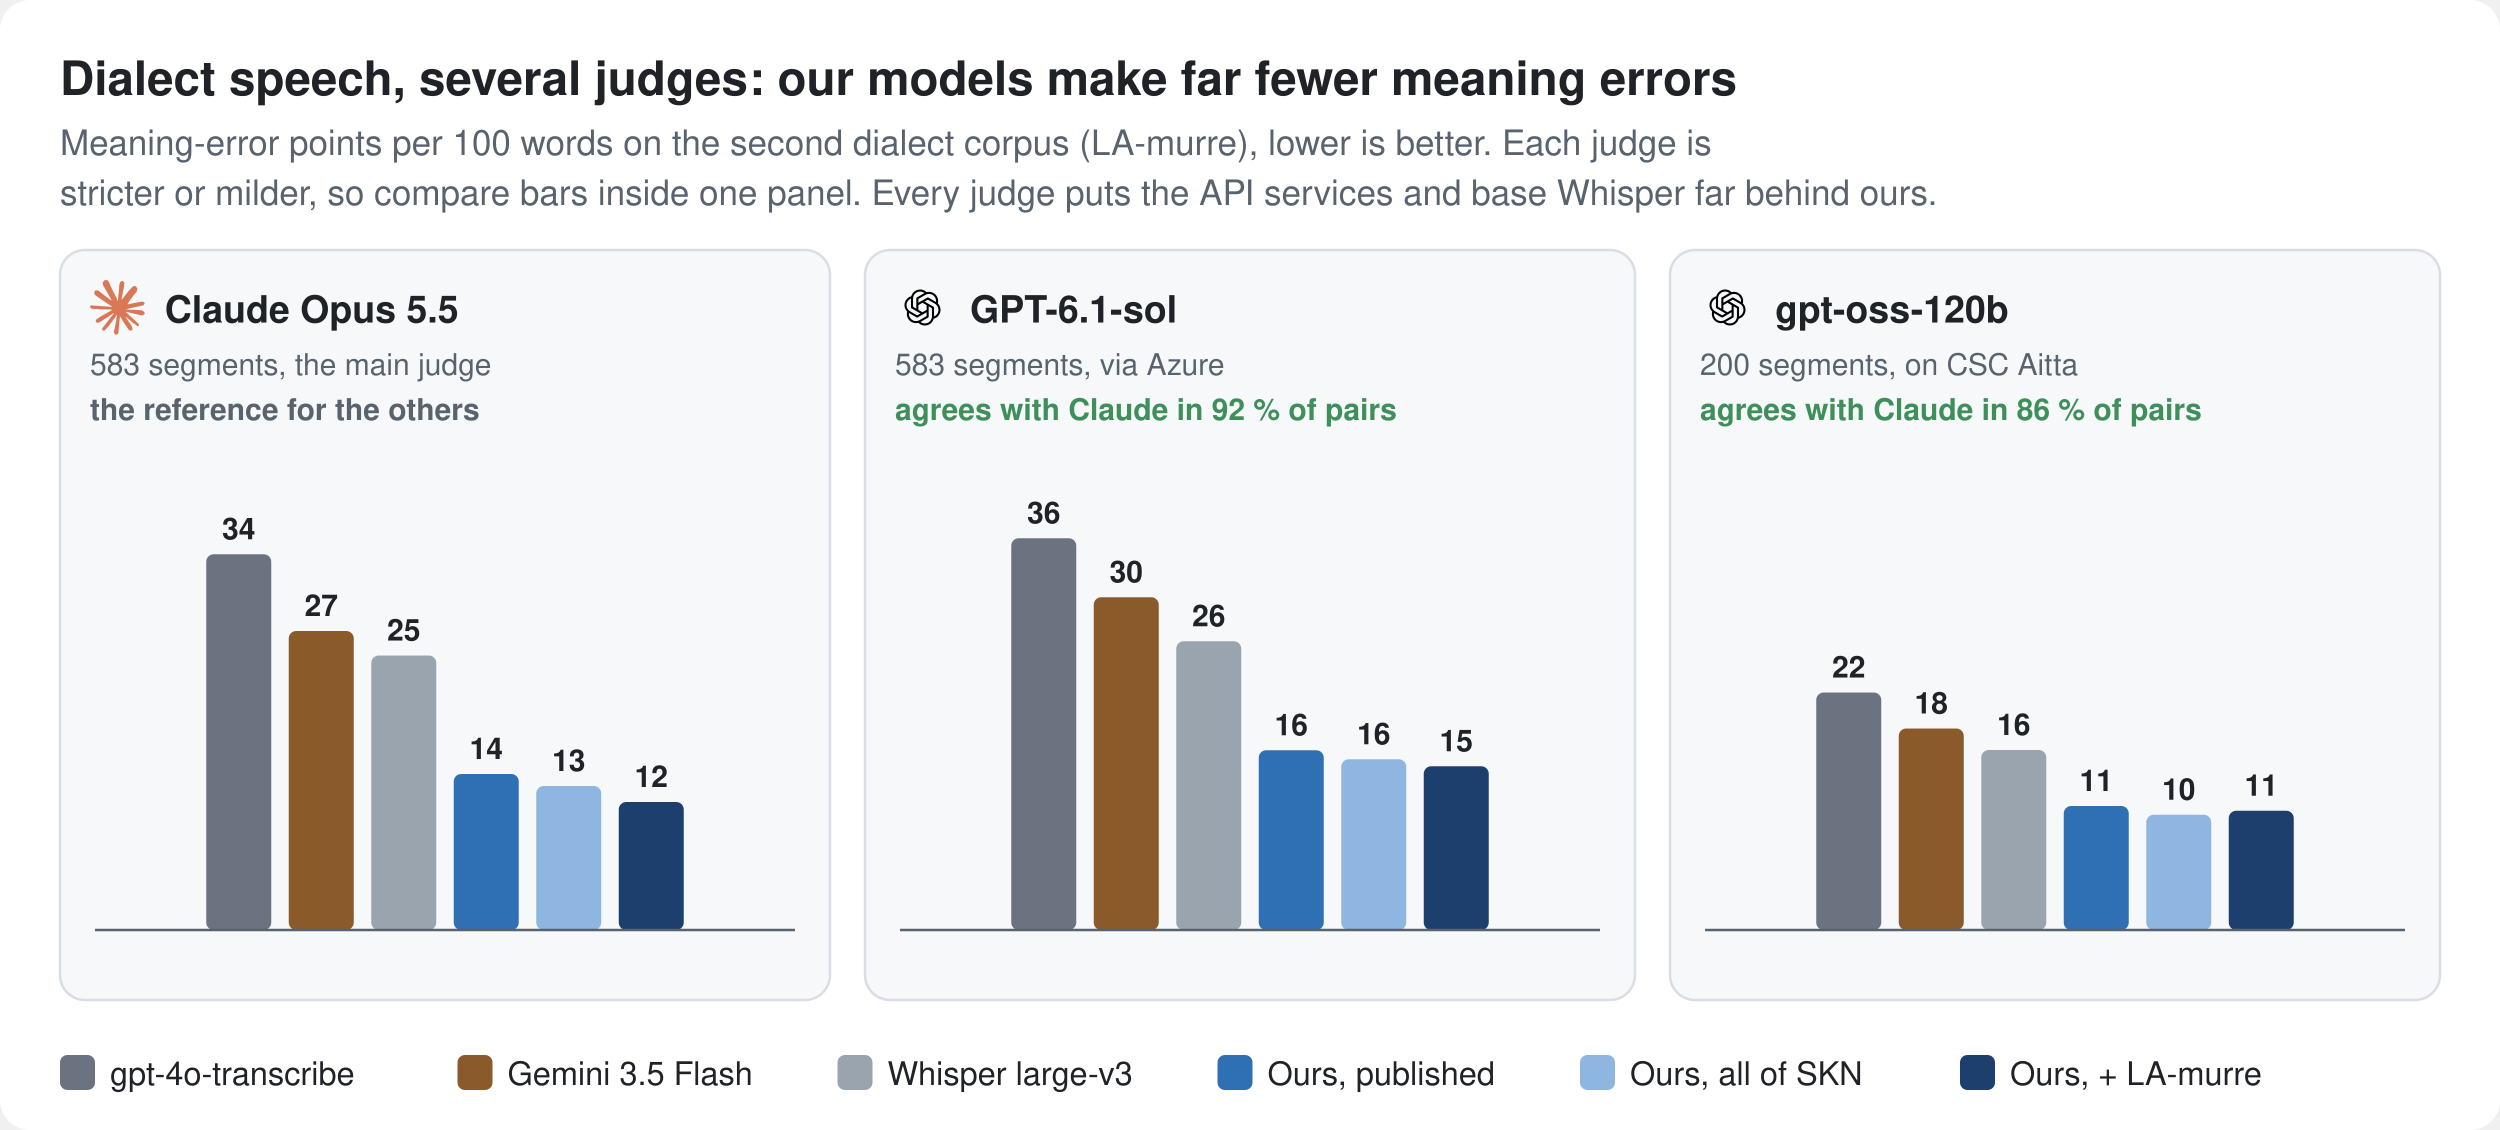
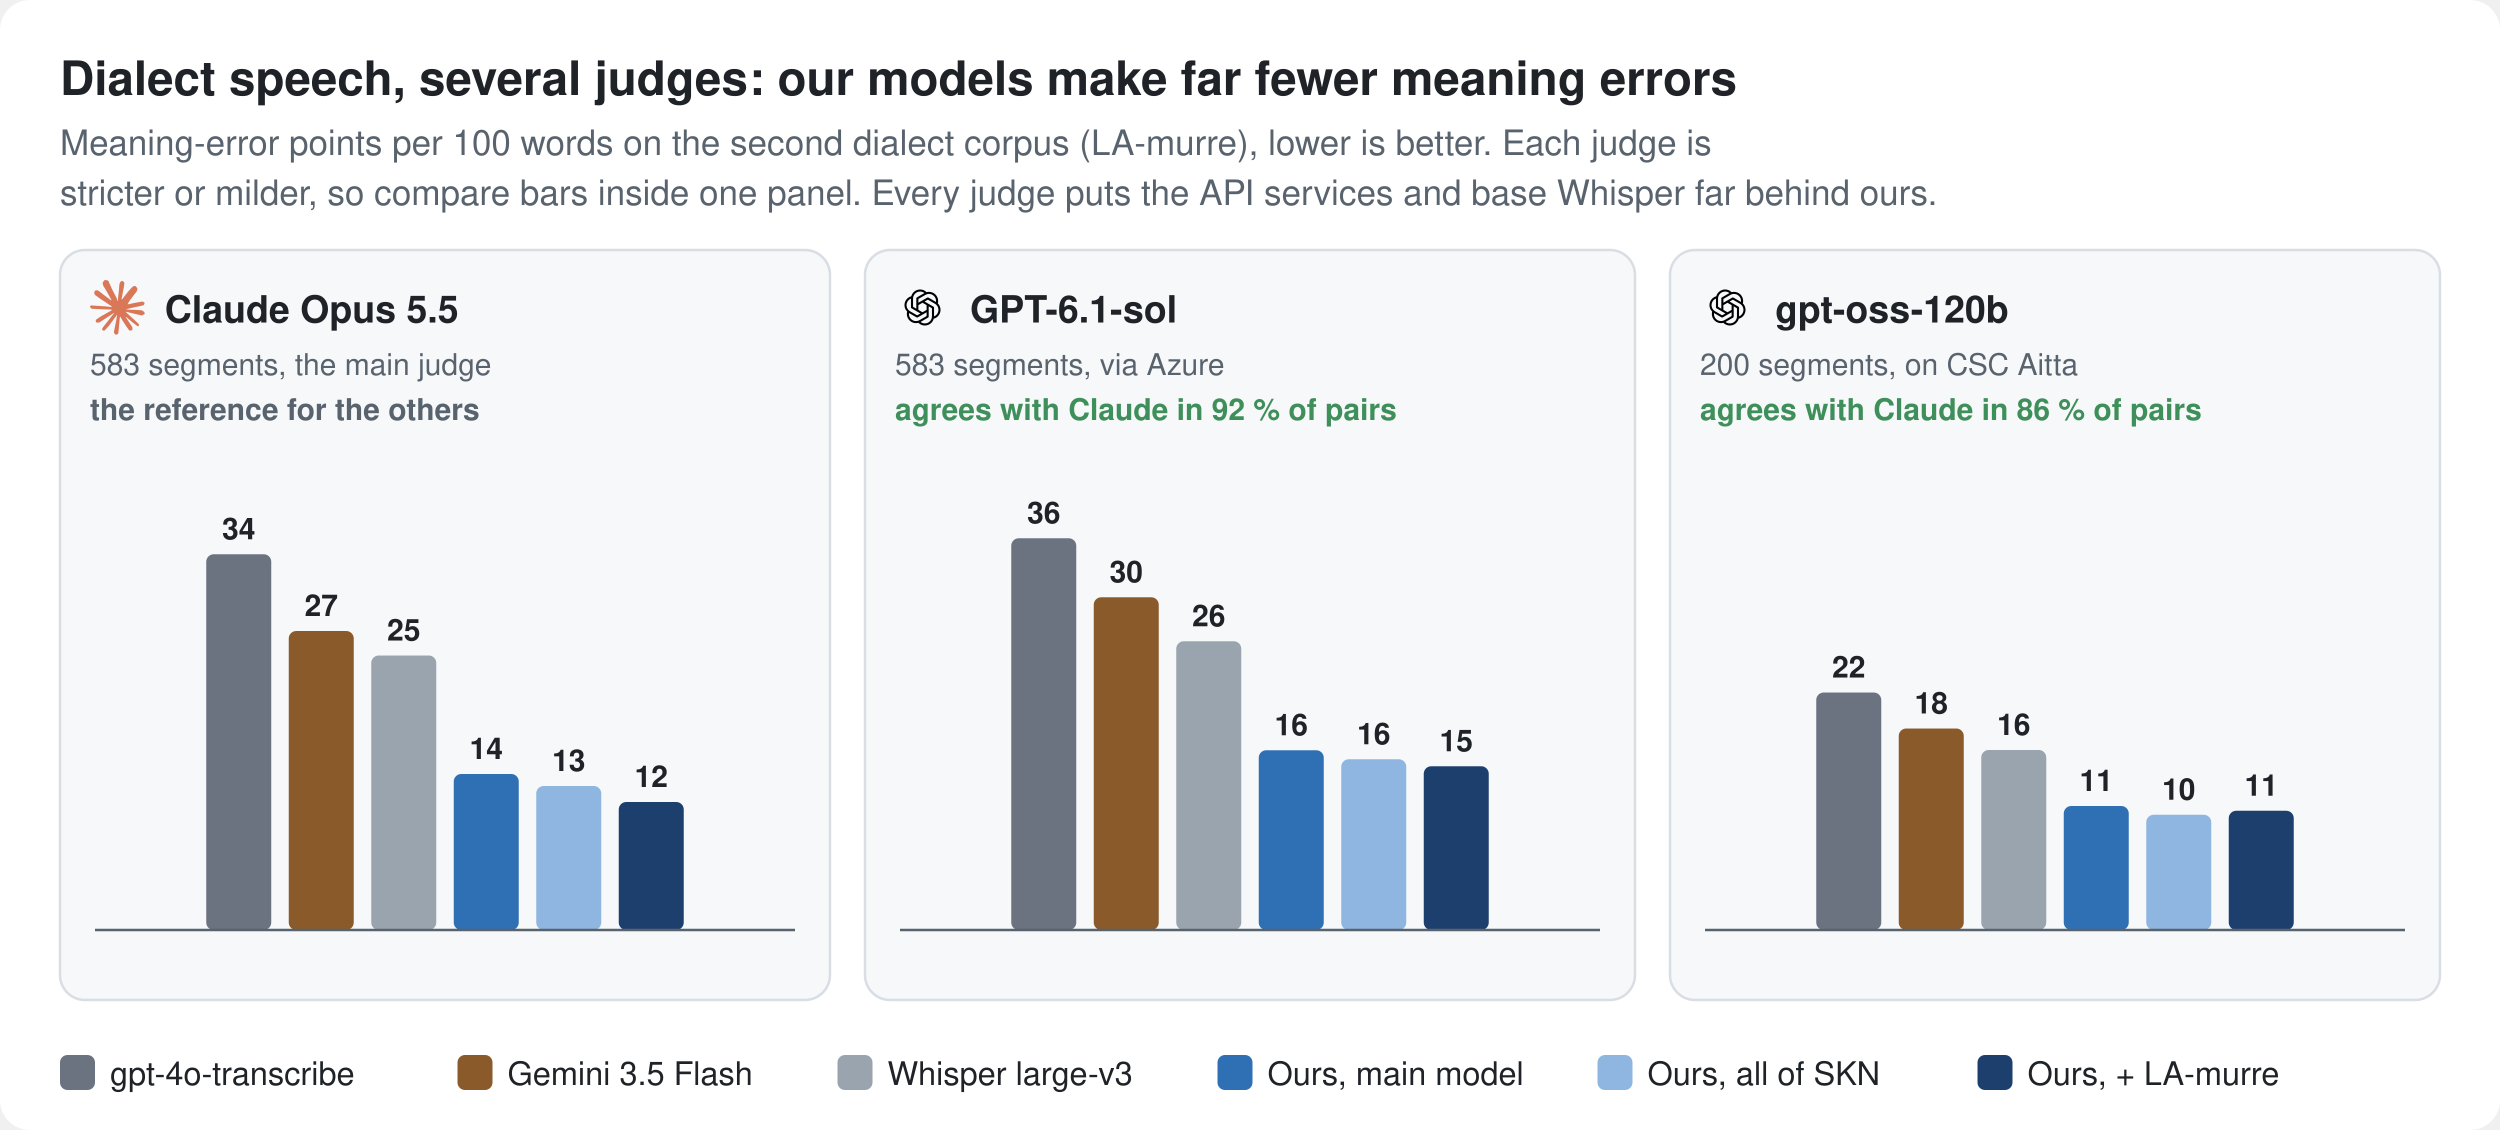
<svg xmlns="http://www.w3.org/2000/svg" viewBox="0 0 1000 452" width="1000" height="452" font-family="system-ui, -apple-system, Segoe UI, Helvetica, Arial, sans-serif" role="img" aria-label="Blind LLM judges on LA-murre: gpt-4o-transcribe, Gemini 3.5 Flash and base Whisper far behind our three fine-tuned models">
  <rect width="1000" height="452" rx="12" fill="#ffffff" />
  <text x="24.0" y="38.0" font-size="19" font-weight="700" fill="#1f2328" text-anchor="start">Dialect speech, several judges: our models make far fewer meaning errors</text>
  <text x="24.0" y="62.0" font-size="14" font-weight="400" fill="#59636e" text-anchor="start">Meaning-error points per 100 words on the second dialect corpus (LA-murre), lower is better. Each judge is</text>
  <text x="24.0" y="82.0" font-size="14" font-weight="400" fill="#59636e" text-anchor="start">stricter or milder, so compare bars inside one panel. Every judge puts the API services and base Whisper far behind ours.</text>
  <rect x="24.0" y="100" width="308.0" height="300" rx="10" fill="#f6f8fa" stroke="#d8dee4" />
  <svg x="36.0" y="112.0" width="21.9" height="22.0" viewBox="0 0 256 257">
    <path fill="#D97757" d="m50.228 170.321 50.357-28.257.843-2.463-.843-1.361h-2.462l-8.426-.518-28.775-.778-24.952-1.037-24.175-1.296-6.092-1.297L0 125.796l.583-3.759 5.12-3.434 7.324.648 16.202 1.101 24.304 1.685 17.629 1.037 26.118 2.722h4.148l.583-1.685-1.426-1.037-1.101-1.037-25.147-17.045-27.22-18.017-14.258-10.37-7.713-5.25-3.888-4.925-1.685-10.758 7-7.713 9.397.649 2.398.648 9.527 7.323 20.35 15.75L94.817 91.9l3.889 3.24 1.555-1.102.195-.777-1.75-2.917-14.453-26.118-15.425-26.572-6.87-11.018-1.814-6.61c-.648-2.723-1.102-4.991-1.102-7.778l7.972-10.823L71.42 0 82.05 1.426l4.472 3.888 6.61 15.101 10.694 23.786 16.591 32.34 4.861 9.592 2.592 8.879.973 2.722h1.685v-1.556l1.36-18.211 2.528-22.36 2.463-28.776.843-8.1 4.018-9.722 7.971-5.25 6.222 2.981 5.12 7.324-.713 4.73-3.046 19.768-5.962 30.98-3.889 20.739h2.268l2.593-2.593 10.499-13.934 17.628-22.036 7.778-8.749 9.073-9.657 5.833-4.601h11.018l8.1 12.055-3.628 12.443-11.342 14.388-9.398 12.184-13.48 18.147-8.426 14.518.778 1.166 2.01-.194 30.46-6.481 16.462-2.982 19.637-3.37 8.88 4.148.971 4.213-3.5 8.62-20.998 5.184-24.628 4.926-36.682 8.685-.454.324.519.648 16.526 1.555 7.065.389h17.304l32.21 2.398 8.426 5.574 5.055 6.805-.843 5.184-12.962 6.611-17.498-4.148-40.83-9.721-14-3.5h-1.944v1.167l11.666 11.406 21.387 19.314 26.767 24.887 1.36 6.157-3.434 4.86-3.63-.518-23.526-17.693-9.073-7.972-20.545-17.304h-1.36v1.814l4.73 6.935 25.017 37.59 1.296 11.536-1.814 3.76-6.481 2.268-7.13-1.297-14.647-20.544-15.1-23.138-12.185-20.739-1.49.843-7.194 77.448-3.37 3.953-7.778 2.981-6.48-4.925-3.436-7.972 3.435-15.749 4.148-20.544 3.37-16.333 3.046-20.285 1.815-6.74-.13-.454-1.49.194-15.295 20.999-23.267 31.433-18.406 19.702-4.407 1.75-7.648-3.954.713-7.064 4.277-6.286 25.47-32.405 15.36-20.092 9.917-11.6-.065-1.686h-.583L44.07 198.125l-12.055 1.555-5.185-4.86.648-7.972 2.463-2.593 20.35-13.999-.064.065Z" />
  </svg>
  <text x="65.9" y="129.0" font-size="15" font-weight="700" fill="#1f2328" text-anchor="start">Claude Opus 5.5</text>
  <text x="36.0" y="150.0" font-size="12" font-weight="400" fill="#59636e" text-anchor="start">583 segments, the main judge</text>
  <text x="36.0" y="168.0" font-size="12" font-weight="700" fill="#59636e" text-anchor="start">the reference for the others</text>
  <rect x="82.5" y="221.7" width="26" height="150.3" rx="3" fill="#6b7280" />
  <text x="95.5" y="215.7" font-size="12" font-weight="700" fill="#1f2328" text-anchor="middle">34</text>
  <rect x="115.5" y="252.4" width="26" height="119.6" rx="3" fill="#8a5a2b" />
  <text x="128.5" y="246.4" font-size="12" font-weight="700" fill="#1f2328" text-anchor="middle">27</text>
  <rect x="148.5" y="262.2" width="26" height="109.8" rx="3" fill="#9aa4ae" />
  <text x="161.5" y="256.2" font-size="12" font-weight="700" fill="#1f2328" text-anchor="middle">25</text>
  <rect x="181.5" y="309.6" width="26" height="62.4" rx="3" fill="#2f6fb3" />
  <text x="194.5" y="303.6" font-size="12" font-weight="700" fill="#1f2328" text-anchor="middle">14</text>
  <rect x="214.5" y="314.4" width="26" height="57.6" rx="3" fill="#8fb6e0" />
  <text x="227.5" y="308.4" font-size="12" font-weight="700" fill="#1f2328" text-anchor="middle">13</text>
  <rect x="247.5" y="320.8" width="26" height="51.2" rx="3" fill="#1d3f6e" />
  <text x="260.5" y="314.8" font-size="12" font-weight="700" fill="#1f2328" text-anchor="middle">12</text>
  <line x1="38.0" y1="372" x2="318.0" y2="372" stroke="#59636e" />
  <rect x="346.0" y="100" width="308.0" height="300" rx="10" fill="#f6f8fa" stroke="#d8dee4" />
  <svg x="358.0" y="112.0" width="22.0" height="22.0" viewBox="0 0 611 611">
    <path fill-rule="evenodd" clip-rule="evenodd" d="M252.794 108.802C289.191 99.048 326.265 110.305 351.148 135.135C385.113 126.072 422.85 134.862 449.492 161.505C476.136 188.149 484.925 225.888 475.862 259.85V259.854C500.696 284.735 511.95 321.81 502.198 358.207C492.447 394.602 464.161 421.084 430.215 430.217C421.083 464.162 394.603 492.448 358.206 502.199C321.812 511.951 284.734 500.693 259.852 475.864C225.887 484.927 188.15 476.137 161.507 449.495C134.864 422.851 126.073 385.111 135.136 351.149C110.304 326.266 99.05 289.192 108.801 252.795C118.552 216.4 146.84 189.918 180.784 180.785C189.917 146.841 216.396 118.553 252.794 108.802ZM374.292 407.145C374.292 411.271 372.092 415.086 368.517 417.148L283.723 466.102C302.487 480.585 327.555 486.459 352.217 479.852C386.997 470.532 410.068 439.312 410.555 405.006V317.717C410.555 315.08 409.125 312.621 406.843 311.303L374.292 292.509V407.145ZM251.868 415.897C248.296 417.959 243.893 417.959 240.317 415.897L155.526 366.942C152.366 390.436 159.811 415.08 177.866 433.136H177.863C203.325 458.594 241.896 462.962 271.85 446.232L347.449 402.586C349.735 401.268 351.148 398.8 351.148 396.163V358.579L251.868 415.897ZM368.602 220.628C366.319 219.309 363.474 219.318 361.191 220.637L328.641 239.431L427.921 296.749C431.496 298.811 433.697 302.627 433.697 306.752V404.661C455.622 395.654 473.244 376.881 479.851 352.218C489.169 317.442 473.668 281.85 444.201 264.274L368.602 220.628ZM177.303 206.34C155.377 215.348 137.756 234.122 131.148 258.783C121.832 293.561 137.331 329.153 166.799 346.727L242.398 390.373C244.68 391.692 247.525 391.684 249.807 390.366L282.357 371.572L183.078 314.253C179.504 312.189 177.303 308.375 177.303 304.251V206.34ZM259.849 279.145V331.858L305.5 358.213L351.15 331.858V279.145L305.5 252.789L259.849 279.145ZM327.276 144.9C308.512 130.418 283.445 124.543 258.782 131.15C224.002 140.471 200.931 171.691 200.445 205.995V293.286C200.445 295.923 201.875 298.381 204.158 299.7L236.707 318.493V203.856C236.707 199.731 238.909 195.916 242.483 193.853L327.276 144.9ZM433.137 177.867C407.675 152.407 369.103 148.038 339.149 164.769L263.55 208.415C261.265 209.734 259.852 212.202 259.852 214.838V252.423L359.132 195.105C362.703 193.041 367.108 193.041 370.682 195.105L455.473 244.06C458.635 220.567 451.189 195.922 433.135 177.867H433.137Z" fill="black" />
  </svg>
  <text x="388.0" y="129.0" font-size="15" font-weight="700" fill="#1f2328" text-anchor="start">GPT-6.1-sol</text>
  <text x="358.0" y="150.0" font-size="12" font-weight="400" fill="#59636e" text-anchor="start">583 segments, via Azure</text>
  <text x="358.0" y="168.0" font-size="12" font-weight="700" fill="#3f8f5b" text-anchor="start">agrees with Claude in 92 % of pairs</text>
  <rect x="404.5" y="215.3" width="26" height="156.7" rx="3" fill="#6b7280" />
  <text x="417.5" y="209.3" font-size="12" font-weight="700" fill="#1f2328" text-anchor="middle">36</text>
  <rect x="437.5" y="238.9" width="26" height="133.1" rx="3" fill="#8a5a2b" />
  <text x="450.5" y="232.9" font-size="12" font-weight="700" fill="#1f2328" text-anchor="middle">30</text>
  <rect x="470.5" y="256.5" width="26" height="115.5" rx="3" fill="#9aa4ae" />
  <text x="483.5" y="250.5" font-size="12" font-weight="700" fill="#1f2328" text-anchor="middle">26</text>
  <rect x="503.5" y="300.1" width="26" height="71.9" rx="3" fill="#2f6fb3" />
  <text x="516.5" y="294.1" font-size="12" font-weight="700" fill="#1f2328" text-anchor="middle">16</text>
  <rect x="536.5" y="303.7" width="26" height="68.3" rx="3" fill="#8fb6e0" />
  <text x="549.5" y="297.7" font-size="12" font-weight="700" fill="#1f2328" text-anchor="middle">16</text>
  <rect x="569.5" y="306.5" width="26" height="65.5" rx="3" fill="#1d3f6e" />
  <text x="582.5" y="300.5" font-size="12" font-weight="700" fill="#1f2328" text-anchor="middle">15</text>
  <line x1="360.0" y1="372" x2="640.0" y2="372" stroke="#59636e" />
  <rect x="668.0" y="100" width="308.0" height="300" rx="10" fill="#f6f8fa" stroke="#d8dee4" />
  <svg x="680.0" y="112.0" width="22.0" height="22.0" viewBox="0 0 611 611">
    <path fill-rule="evenodd" clip-rule="evenodd" d="M252.794 108.802C289.191 99.048 326.265 110.305 351.148 135.135C385.113 126.072 422.85 134.862 449.492 161.505C476.136 188.149 484.925 225.888 475.862 259.85V259.854C500.696 284.735 511.95 321.81 502.198 358.207C492.447 394.602 464.161 421.084 430.215 430.217C421.083 464.162 394.603 492.448 358.206 502.199C321.812 511.951 284.734 500.693 259.852 475.864C225.887 484.927 188.15 476.137 161.507 449.495C134.864 422.851 126.073 385.111 135.136 351.149C110.304 326.266 99.05 289.192 108.801 252.795C118.552 216.4 146.84 189.918 180.784 180.785C189.917 146.841 216.396 118.553 252.794 108.802ZM374.292 407.145C374.292 411.271 372.092 415.086 368.517 417.148L283.723 466.102C302.487 480.585 327.555 486.459 352.217 479.852C386.997 470.532 410.068 439.312 410.555 405.006V317.717C410.555 315.08 409.125 312.621 406.843 311.303L374.292 292.509V407.145ZM251.868 415.897C248.296 417.959 243.893 417.959 240.317 415.897L155.526 366.942C152.366 390.436 159.811 415.08 177.866 433.136H177.863C203.325 458.594 241.896 462.962 271.85 446.232L347.449 402.586C349.735 401.268 351.148 398.8 351.148 396.163V358.579L251.868 415.897ZM368.602 220.628C366.319 219.309 363.474 219.318 361.191 220.637L328.641 239.431L427.921 296.749C431.496 298.811 433.697 302.627 433.697 306.752V404.661C455.622 395.654 473.244 376.881 479.851 352.218C489.169 317.442 473.668 281.85 444.201 264.274L368.602 220.628ZM177.303 206.34C155.377 215.348 137.756 234.122 131.148 258.783C121.832 293.561 137.331 329.153 166.799 346.727L242.398 390.373C244.68 391.692 247.525 391.684 249.807 390.366L282.357 371.572L183.078 314.253C179.504 312.189 177.303 308.375 177.303 304.251V206.34ZM259.849 279.145V331.858L305.5 358.213L351.15 331.858V279.145L305.5 252.789L259.849 279.145ZM327.276 144.9C308.512 130.418 283.445 124.543 258.782 131.15C224.002 140.471 200.931 171.691 200.445 205.995V293.286C200.445 295.923 201.875 298.381 204.158 299.7L236.707 318.493V203.856C236.707 199.731 238.909 195.916 242.483 193.853L327.276 144.9ZM433.137 177.867C407.675 152.407 369.103 148.038 339.149 164.769L263.55 208.415C261.265 209.734 259.852 212.202 259.852 214.838V252.423L359.132 195.105C362.703 193.041 367.108 193.041 370.682 195.105L455.473 244.06C458.635 220.567 451.189 195.922 433.135 177.867H433.137Z" fill="black" />
  </svg>
  <text x="710.0" y="129.0" font-size="15" font-weight="700" fill="#1f2328" text-anchor="start">gpt-oss-120b</text>
  <text x="680.0" y="150.0" font-size="12" font-weight="400" fill="#59636e" text-anchor="start">200 segments, on CSC Aitta</text>
  <text x="680.0" y="168.0" font-size="12" font-weight="700" fill="#3f8f5b" text-anchor="start">agrees with Claude in 86 % of pairs</text>
  <rect x="726.5" y="277.0" width="26" height="95.0" rx="3" fill="#6b7280" />
  <text x="739.5" y="271.0" font-size="12" font-weight="700" fill="#1f2328" text-anchor="middle">22</text>
  <rect x="759.5" y="291.4" width="26" height="80.6" rx="3" fill="#8a5a2b" />
  <text x="772.5" y="285.4" font-size="12" font-weight="700" fill="#1f2328" text-anchor="middle">18</text>
  <rect x="792.5" y="300.0" width="26" height="72.0" rx="3" fill="#9aa4ae" />
  <text x="805.5" y="294.0" font-size="12" font-weight="700" fill="#1f2328" text-anchor="middle">16</text>
  <rect x="825.5" y="322.4" width="26" height="49.6" rx="3" fill="#2f6fb3" />
  <text x="838.5" y="316.4" font-size="12" font-weight="700" fill="#1f2328" text-anchor="middle">11</text>
  <rect x="858.5" y="325.9" width="26" height="46.1" rx="3" fill="#8fb6e0" />
  <text x="871.5" y="319.9" font-size="12" font-weight="700" fill="#1f2328" text-anchor="middle">10</text>
  <rect x="891.5" y="324.3" width="26" height="47.7" rx="3" fill="#1d3f6e" />
  <text x="904.5" y="318.3" font-size="12" font-weight="700" fill="#1f2328" text-anchor="middle">11</text>
  <line x1="682.0" y1="372" x2="962.0" y2="372" stroke="#59636e" />
  <rect x="24" y="422" width="14" height="14" rx="3" fill="#6b7280" />
  <text x="44.0" y="434.0" font-size="13" font-weight="400" fill="#1f2328" text-anchor="start">gpt-4o-transcribe</text>
  <rect x="183.0" y="422" width="14" height="14" rx="3" fill="#8a5a2b" />
  <text x="203.0" y="434.0" font-size="13" font-weight="400" fill="#1f2328" text-anchor="start">Gemini 3.5 Flash</text>
  <rect x="335.0" y="422" width="14" height="14" rx="3" fill="#9aa4ae" />
  <text x="355.0" y="434.0" font-size="13" font-weight="400" fill="#1f2328" text-anchor="start">Whisper large-v3</text>
  <rect x="487.0" y="422" width="14" height="14" rx="3" fill="#2f6fb3" />
-   <text x="507.0" y="434.0" font-size="13" font-weight="400" fill="#1f2328" text-anchor="start">Ours, published</text>
-   <rect x="632.0" y="422" width="14" height="14" rx="3" fill="#8fb6e0" />
-   <text x="652.0" y="434.0" font-size="13" font-weight="400" fill="#1f2328" text-anchor="start">Ours, all of SKN</text>
-   <rect x="784.0" y="422" width="14" height="14" rx="3" fill="#1d3f6e" />
-   <text x="804.0" y="434.0" font-size="13" font-weight="400" fill="#1f2328" text-anchor="start">Ours, + LA-murre</text>
+   <text x="507.0" y="434.0" font-size="13" font-weight="400" fill="#1f2328" text-anchor="start">Ours, main model</text>
+   <rect x="639.0" y="422" width="14" height="14" rx="3" fill="#8fb6e0" />
+   <text x="659.0" y="434.0" font-size="13" font-weight="400" fill="#1f2328" text-anchor="start">Ours, all of SKN</text>
+   <rect x="791.0" y="422" width="14" height="14" rx="3" fill="#1d3f6e" />
+   <text x="811.0" y="434.0" font-size="13" font-weight="400" fill="#1f2328" text-anchor="start">Ours, + LA-murre</text>
</svg>
